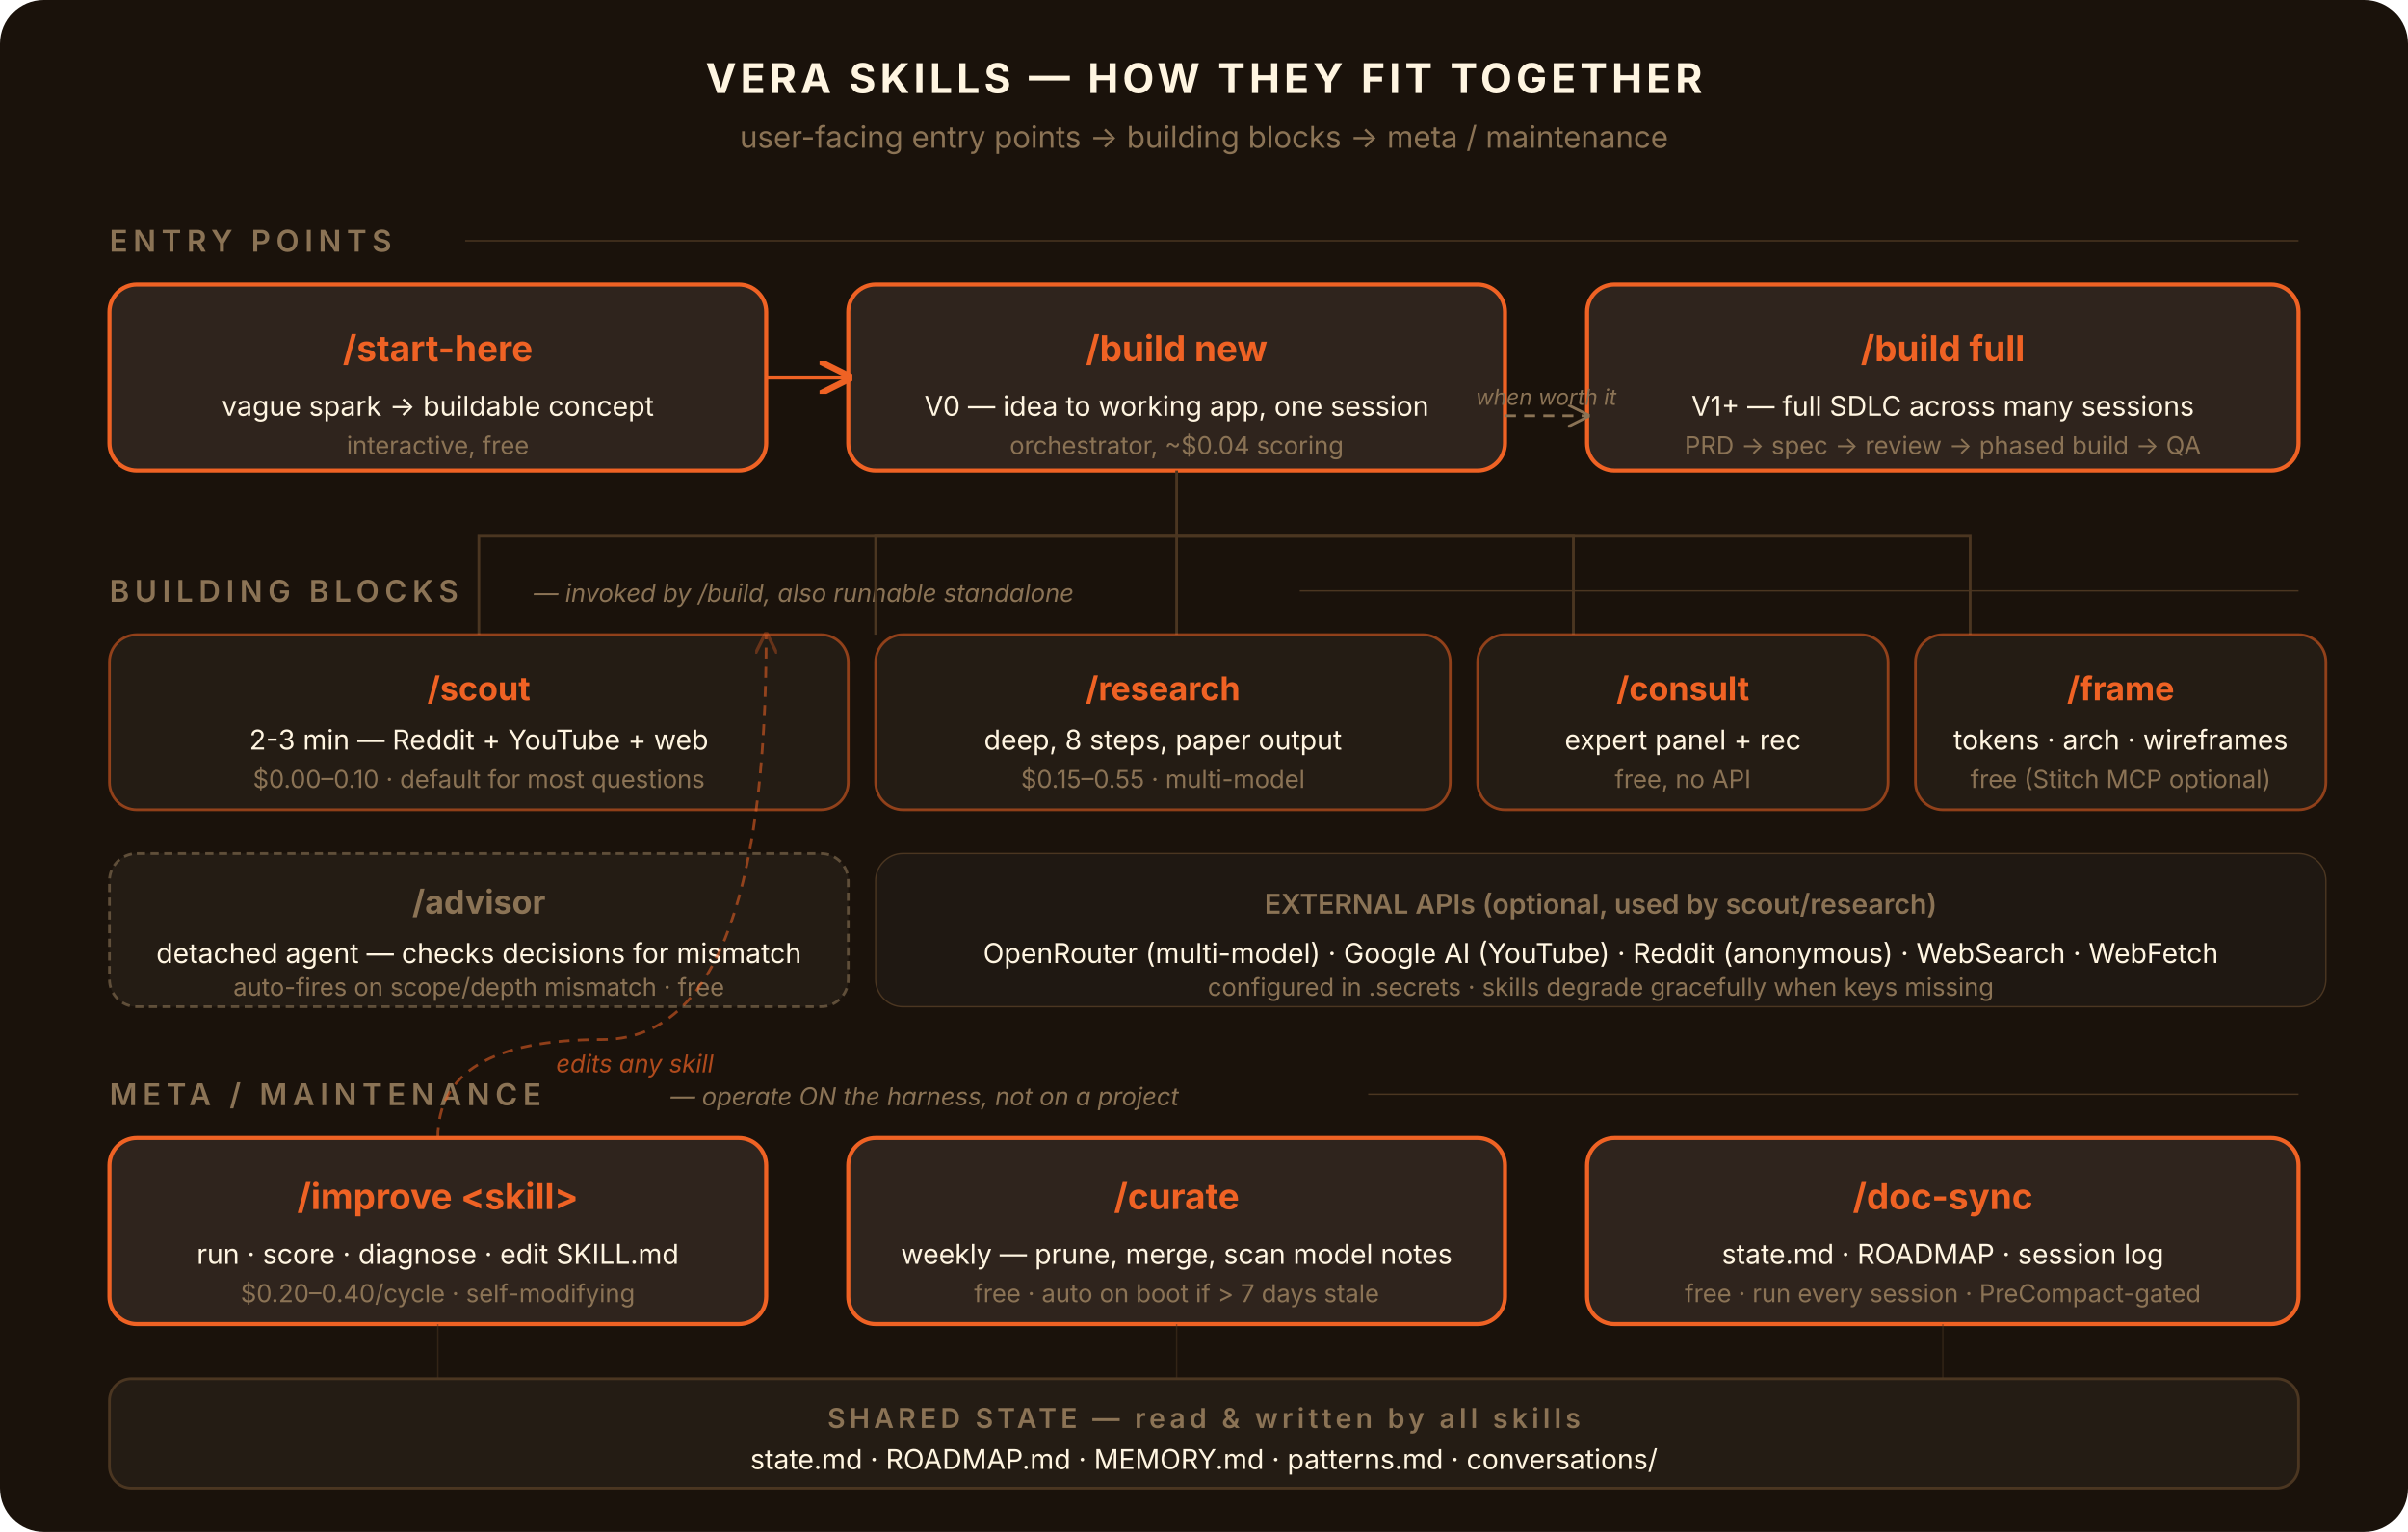
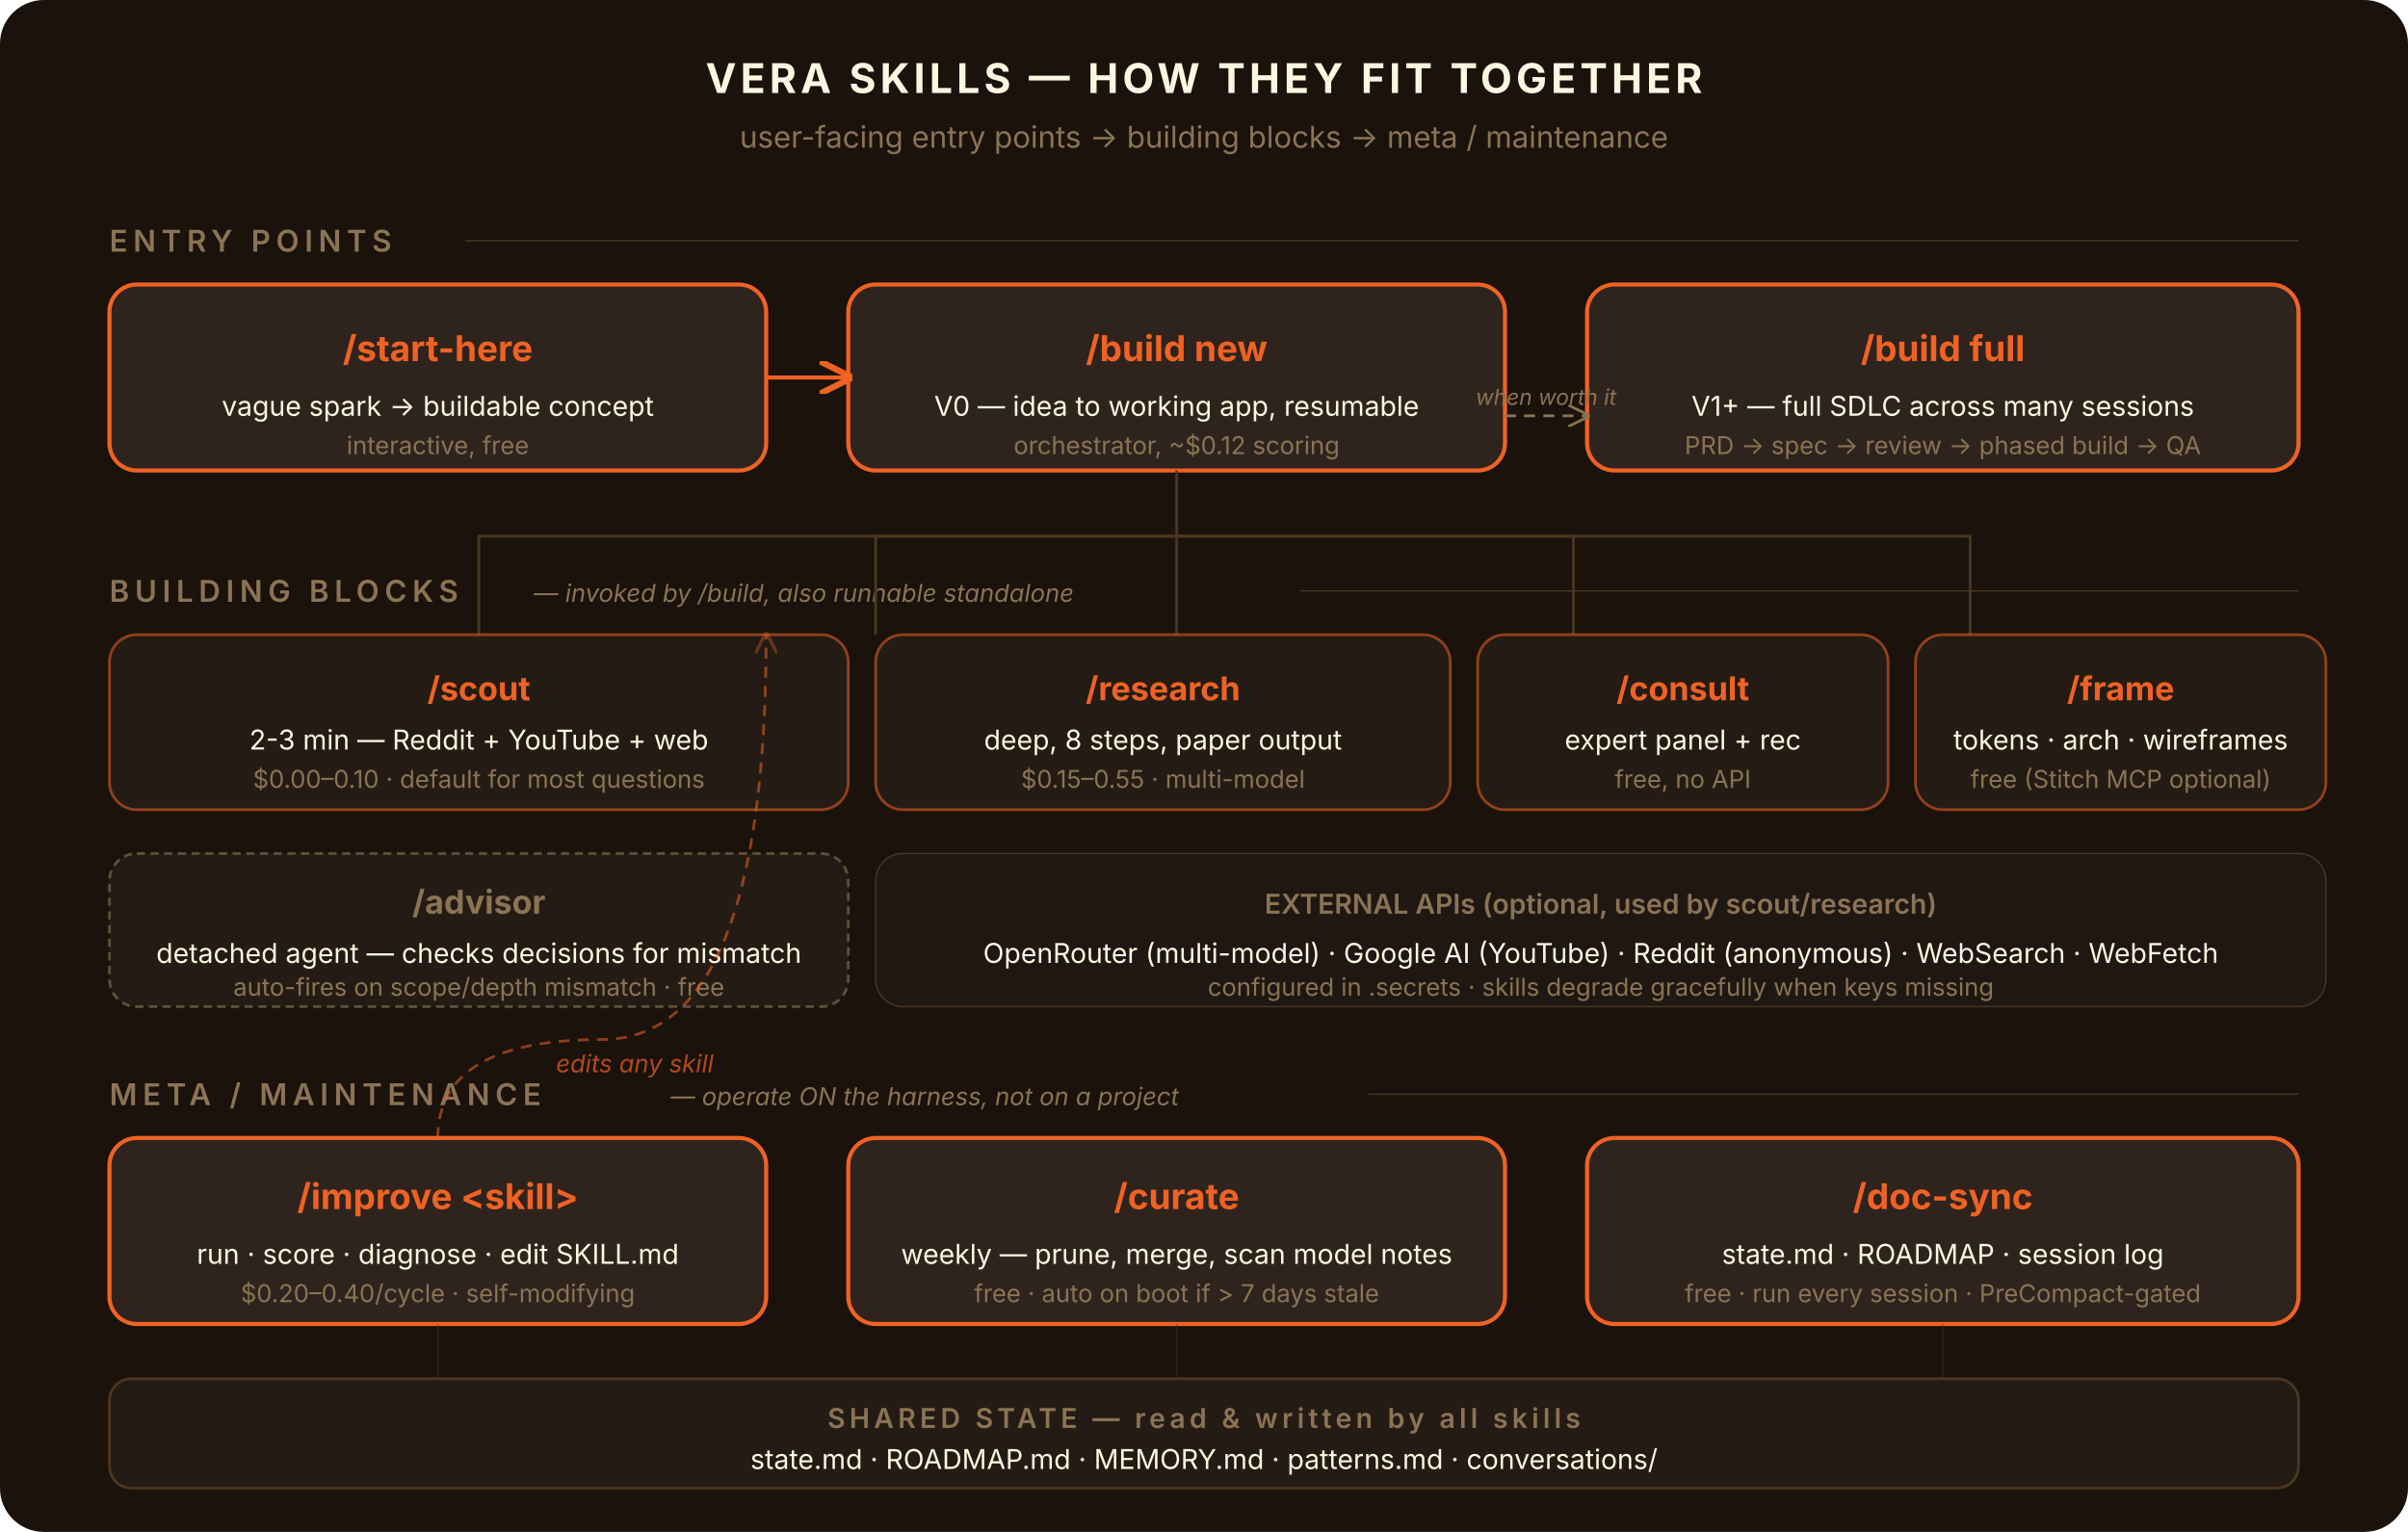
<svg xmlns="http://www.w3.org/2000/svg" viewBox="0 0 880 560" font-family="system-ui, -apple-system, sans-serif">
  <rect width="880" height="560" rx="16" fill="#1a120b" />
  <text x="440" y="34" text-anchor="middle" fill="#FFF5E1" font-size="15" font-weight="700" letter-spacing="1.5">VERA SKILLS — HOW THEY FIT TOGETHER</text>
  <text x="440" y="54" text-anchor="middle" fill="#8B7355" font-size="11">user-facing entry points → building blocks → meta / maintenance</text>
  <text x="40" y="92" fill="#8B7355" font-size="11" font-weight="600" letter-spacing="2">ENTRY POINTS</text>
  <line x1="170" y1="88" x2="840" y2="88" stroke="#4B3621" stroke-width="0.5" />
  <g transform="translate(40, 104)">
    <rect width="240" height="68" rx="10" fill="#2F241D" stroke="#EF6224" stroke-width="1.5" />
    <text x="120" y="28" text-anchor="middle" fill="#EF6224" font-size="13" font-weight="700">/start-here</text>
    <text x="120" y="48" text-anchor="middle" fill="#FFF5E1" font-size="10">vague spark → buildable concept</text>
    <text x="120" y="62" text-anchor="middle" fill="#8B7355" font-size="9">interactive, free</text>
  </g>
  <g transform="translate(310, 104)">
    <rect width="240" height="68" rx="10" fill="#2F241D" stroke="#EF6224" stroke-width="1.5" />
    <text x="120" y="28" text-anchor="middle" fill="#EF6224" font-size="13" font-weight="700">/build new</text>
-     <text x="120" y="48" text-anchor="middle" fill="#FFF5E1" font-size="10">V0 — idea to working app, one session</text>
-     <text x="120" y="62" text-anchor="middle" fill="#8B7355" font-size="9">orchestrator, ~$0.04 scoring</text>
+     <text x="120" y="48" text-anchor="middle" fill="#FFF5E1" font-size="10">V0 — idea to working app, resumable</text>
+     <text x="120" y="62" text-anchor="middle" fill="#8B7355" font-size="9">orchestrator, ~$0.12 scoring</text>
  </g>
  <g transform="translate(580, 104)">
    <rect width="260" height="68" rx="10" fill="#2F241D" stroke="#EF6224" stroke-width="1.5" />
    <text x="130" y="28" text-anchor="middle" fill="#EF6224" font-size="13" font-weight="700">/build full</text>
    <text x="130" y="48" text-anchor="middle" fill="#FFF5E1" font-size="10">V1+ — full SDLC across many sessions</text>
    <text x="130" y="62" text-anchor="middle" fill="#8B7355" font-size="9">PRD → spec → review → phased build → QA</text>
  </g>
  <path d="M 280 138 L 310 138" stroke="#EF6224" stroke-width="1.5" fill="none" marker-end="url(#arrOrange)" />
  <path d="M 550 152 L 580 152" stroke="#8B7355" stroke-width="1" fill="none" stroke-dasharray="4,3" marker-end="url(#arrTan)" />
  <text x="565" y="148" text-anchor="middle" fill="#8B7355" font-size="8" font-style="italic">when worth it</text>
  <text x="40" y="220" fill="#8B7355" font-size="11" font-weight="600" letter-spacing="2">BUILDING BLOCKS</text>
  <text x="195" y="220" fill="#8B7355" font-size="9" font-style="italic">— invoked by /build, also runnable standalone</text>
  <line x1="475" y1="216" x2="840" y2="216" stroke="#4B3621" stroke-width="0.5" />
  <path d="M 430 172 L 430 196 L 175 196 L 175 232" stroke="#4B3621" stroke-width="1" fill="none" />
  <path d="M 430 196 L 320 196 L 320 232" stroke="#4B3621" stroke-width="1" fill="none" />
  <path d="M 430 196 L 430 232" stroke="#4B3621" stroke-width="1" fill="none" />
  <path d="M 430 196 L 575 196 L 575 232" stroke="#4B3621" stroke-width="1" fill="none" />
  <path d="M 430 196 L 720 196 L 720 232" stroke="#4B3621" stroke-width="1" fill="none" />
  <g transform="translate(40, 232)">
    <rect width="270" height="64" rx="10" fill="#241C14" stroke="#EF6224" stroke-width="1" stroke-opacity="0.55" />
    <text x="135" y="24" text-anchor="middle" fill="#EF6224" font-size="12" font-weight="700">/scout</text>
    <text x="135" y="42" text-anchor="middle" fill="#FFF5E1" font-size="10">2-3 min — Reddit + YouTube + web</text>
    <text x="135" y="56" text-anchor="middle" fill="#8B7355" font-size="9">$0.00–0.10 · default for most questions</text>
  </g>
  <g transform="translate(320, 232)">
    <rect width="210" height="64" rx="10" fill="#241C14" stroke="#EF6224" stroke-width="1" stroke-opacity="0.55" />
    <text x="105" y="24" text-anchor="middle" fill="#EF6224" font-size="12" font-weight="700">/research</text>
    <text x="105" y="42" text-anchor="middle" fill="#FFF5E1" font-size="10">deep, 8 steps, paper output</text>
    <text x="105" y="56" text-anchor="middle" fill="#8B7355" font-size="9">$0.15–0.55 · multi-model</text>
  </g>
  <g transform="translate(540, 232)">
    <rect width="150" height="64" rx="10" fill="#241C14" stroke="#EF6224" stroke-width="1" stroke-opacity="0.55" />
    <text x="75" y="24" text-anchor="middle" fill="#EF6224" font-size="12" font-weight="700">/consult</text>
    <text x="75" y="42" text-anchor="middle" fill="#FFF5E1" font-size="10">expert panel + rec</text>
    <text x="75" y="56" text-anchor="middle" fill="#8B7355" font-size="9">free, no API</text>
  </g>
  <g transform="translate(700, 232)">
    <rect width="150" height="64" rx="10" fill="#241C14" stroke="#EF6224" stroke-width="1" stroke-opacity="0.55" />
    <text x="75" y="24" text-anchor="middle" fill="#EF6224" font-size="12" font-weight="700">/frame</text>
    <text x="75" y="42" text-anchor="middle" fill="#FFF5E1" font-size="10">tokens · arch · wireframes</text>
    <text x="75" y="56" text-anchor="middle" fill="#8B7355" font-size="9">free (Stitch MCP optional)</text>
  </g>
  <g transform="translate(40, 312)">
    <rect width="270" height="56" rx="10" fill="#241C14" stroke="#8B7355" stroke-width="1" stroke-opacity="0.6" stroke-dasharray="3,2" />
    <text x="135" y="22" text-anchor="middle" fill="#8B7355" font-size="12" font-weight="700">/advisor</text>
    <text x="135" y="40" text-anchor="middle" fill="#FFF5E1" font-size="10">detached agent — checks decisions for mismatch</text>
    <text x="135" y="52" text-anchor="middle" fill="#8B7355" font-size="9">auto-fires on scope/depth mismatch · free</text>
  </g>
  <g transform="translate(320, 312)">
    <rect width="530" height="56" rx="10" fill="#1f1812" stroke="#4B3621" stroke-width="0.5" />
    <text x="265" y="22" text-anchor="middle" fill="#8B7355" font-size="10" font-weight="600">EXTERNAL APIs (optional, used by scout/research)</text>
    <text x="265" y="40" text-anchor="middle" fill="#FFF5E1" font-size="10">OpenRouter (multi-model) · Google AI (YouTube) · Reddit (anonymous) · WebSearch · WebFetch</text>
    <text x="265" y="52" text-anchor="middle" fill="#8B7355" font-size="9">configured in .secrets · skills degrade gracefully when keys missing</text>
  </g>
  <text x="40" y="404" fill="#8B7355" font-size="11" font-weight="600" letter-spacing="2">META / MAINTENANCE</text>
  <text x="245" y="404" fill="#8B7355" font-size="9" font-style="italic">— operate ON the harness, not on a project</text>
  <line x1="500" y1="400" x2="840" y2="400" stroke="#4B3621" stroke-width="0.5" />
  <g transform="translate(40, 416)">
    <rect width="240" height="68" rx="10" fill="#2F241D" stroke="#EF6224" stroke-width="1.5" />
    <text x="120" y="26" text-anchor="middle" fill="#EF6224" font-size="13" font-weight="700">/improve &lt;skill&gt;</text>
    <text x="120" y="46" text-anchor="middle" fill="#FFF5E1" font-size="10">run · score · diagnose · edit SKILL.md</text>
    <text x="120" y="60" text-anchor="middle" fill="#8B7355" font-size="9">$0.20–0.40/cycle · self-modifying</text>
  </g>
  <path d="M 160 416 Q 160 380 220 380 Q 280 380 280 232" stroke="#EF6224" stroke-width="1" fill="none" stroke-dasharray="4,3" opacity="0.55" marker-end="url(#arrOrangeLight)" />
  <text x="232" y="392" text-anchor="middle" fill="#EF6224" font-size="9" font-style="italic" opacity="0.7">edits any skill</text>
  <g transform="translate(310, 416)">
    <rect width="240" height="68" rx="10" fill="#2F241D" stroke="#EF6224" stroke-width="1.5" />
    <text x="120" y="26" text-anchor="middle" fill="#EF6224" font-size="13" font-weight="700">/curate</text>
    <text x="120" y="46" text-anchor="middle" fill="#FFF5E1" font-size="10">weekly — prune, merge, scan model notes</text>
    <text x="120" y="60" text-anchor="middle" fill="#8B7355" font-size="9">free · auto on boot if &gt; 7 days stale</text>
  </g>
  <g transform="translate(580, 416)">
    <rect width="260" height="68" rx="10" fill="#2F241D" stroke="#EF6224" stroke-width="1.5" />
    <text x="130" y="26" text-anchor="middle" fill="#EF6224" font-size="13" font-weight="700">/doc-sync</text>
    <text x="130" y="46" text-anchor="middle" fill="#FFF5E1" font-size="10">state.md · ROADMAP · session log</text>
    <text x="130" y="60" text-anchor="middle" fill="#8B7355" font-size="9">free · run every session · PreCompact-gated</text>
  </g>
  <g transform="translate(40, 504)">
    <rect width="800" height="40" rx="8" fill="#241C14" stroke="#4B3621" stroke-width="1" />
    <text x="400" y="18" text-anchor="middle" fill="#8B7355" font-size="10" font-weight="600" letter-spacing="1.5">SHARED STATE — read &amp; written by all skills</text>
    <text x="400" y="33" text-anchor="middle" fill="#FFF5E1" font-size="10">state.md  ·  ROADMAP.md  ·  MEMORY.md  ·  patterns.md  ·  conversations/</text>
  </g>
  <line x1="160" y1="484" x2="160" y2="504" stroke="#4B3621" stroke-width="0.5" opacity="0.5" />
  <line x1="430" y1="484" x2="430" y2="504" stroke="#4B3621" stroke-width="0.5" opacity="0.5" />
  <line x1="710" y1="484" x2="710" y2="504" stroke="#4B3621" stroke-width="0.5" opacity="0.5" />
  <defs>
    <marker id="arrOrange" markerWidth="8" markerHeight="8" refX="7" refY="4" orient="auto">
      <path d="M 0 0 L 8 4 L 0 8" fill="none" stroke="#EF6224" stroke-width="1.5" />
    </marker>
    <marker id="arrOrangeLight" markerWidth="8" markerHeight="8" refX="7" refY="4" orient="auto">
      <path d="M 0 0 L 8 4 L 0 8" fill="none" stroke="#EF6224" stroke-width="1.2" opacity="0.6" />
    </marker>
    <marker id="arrTan" markerWidth="8" markerHeight="8" refX="7" refY="4" orient="auto">
      <path d="M 0 0 L 8 4 L 0 8" fill="none" stroke="#8B7355" stroke-width="1" />
    </marker>
  </defs>
</svg>
